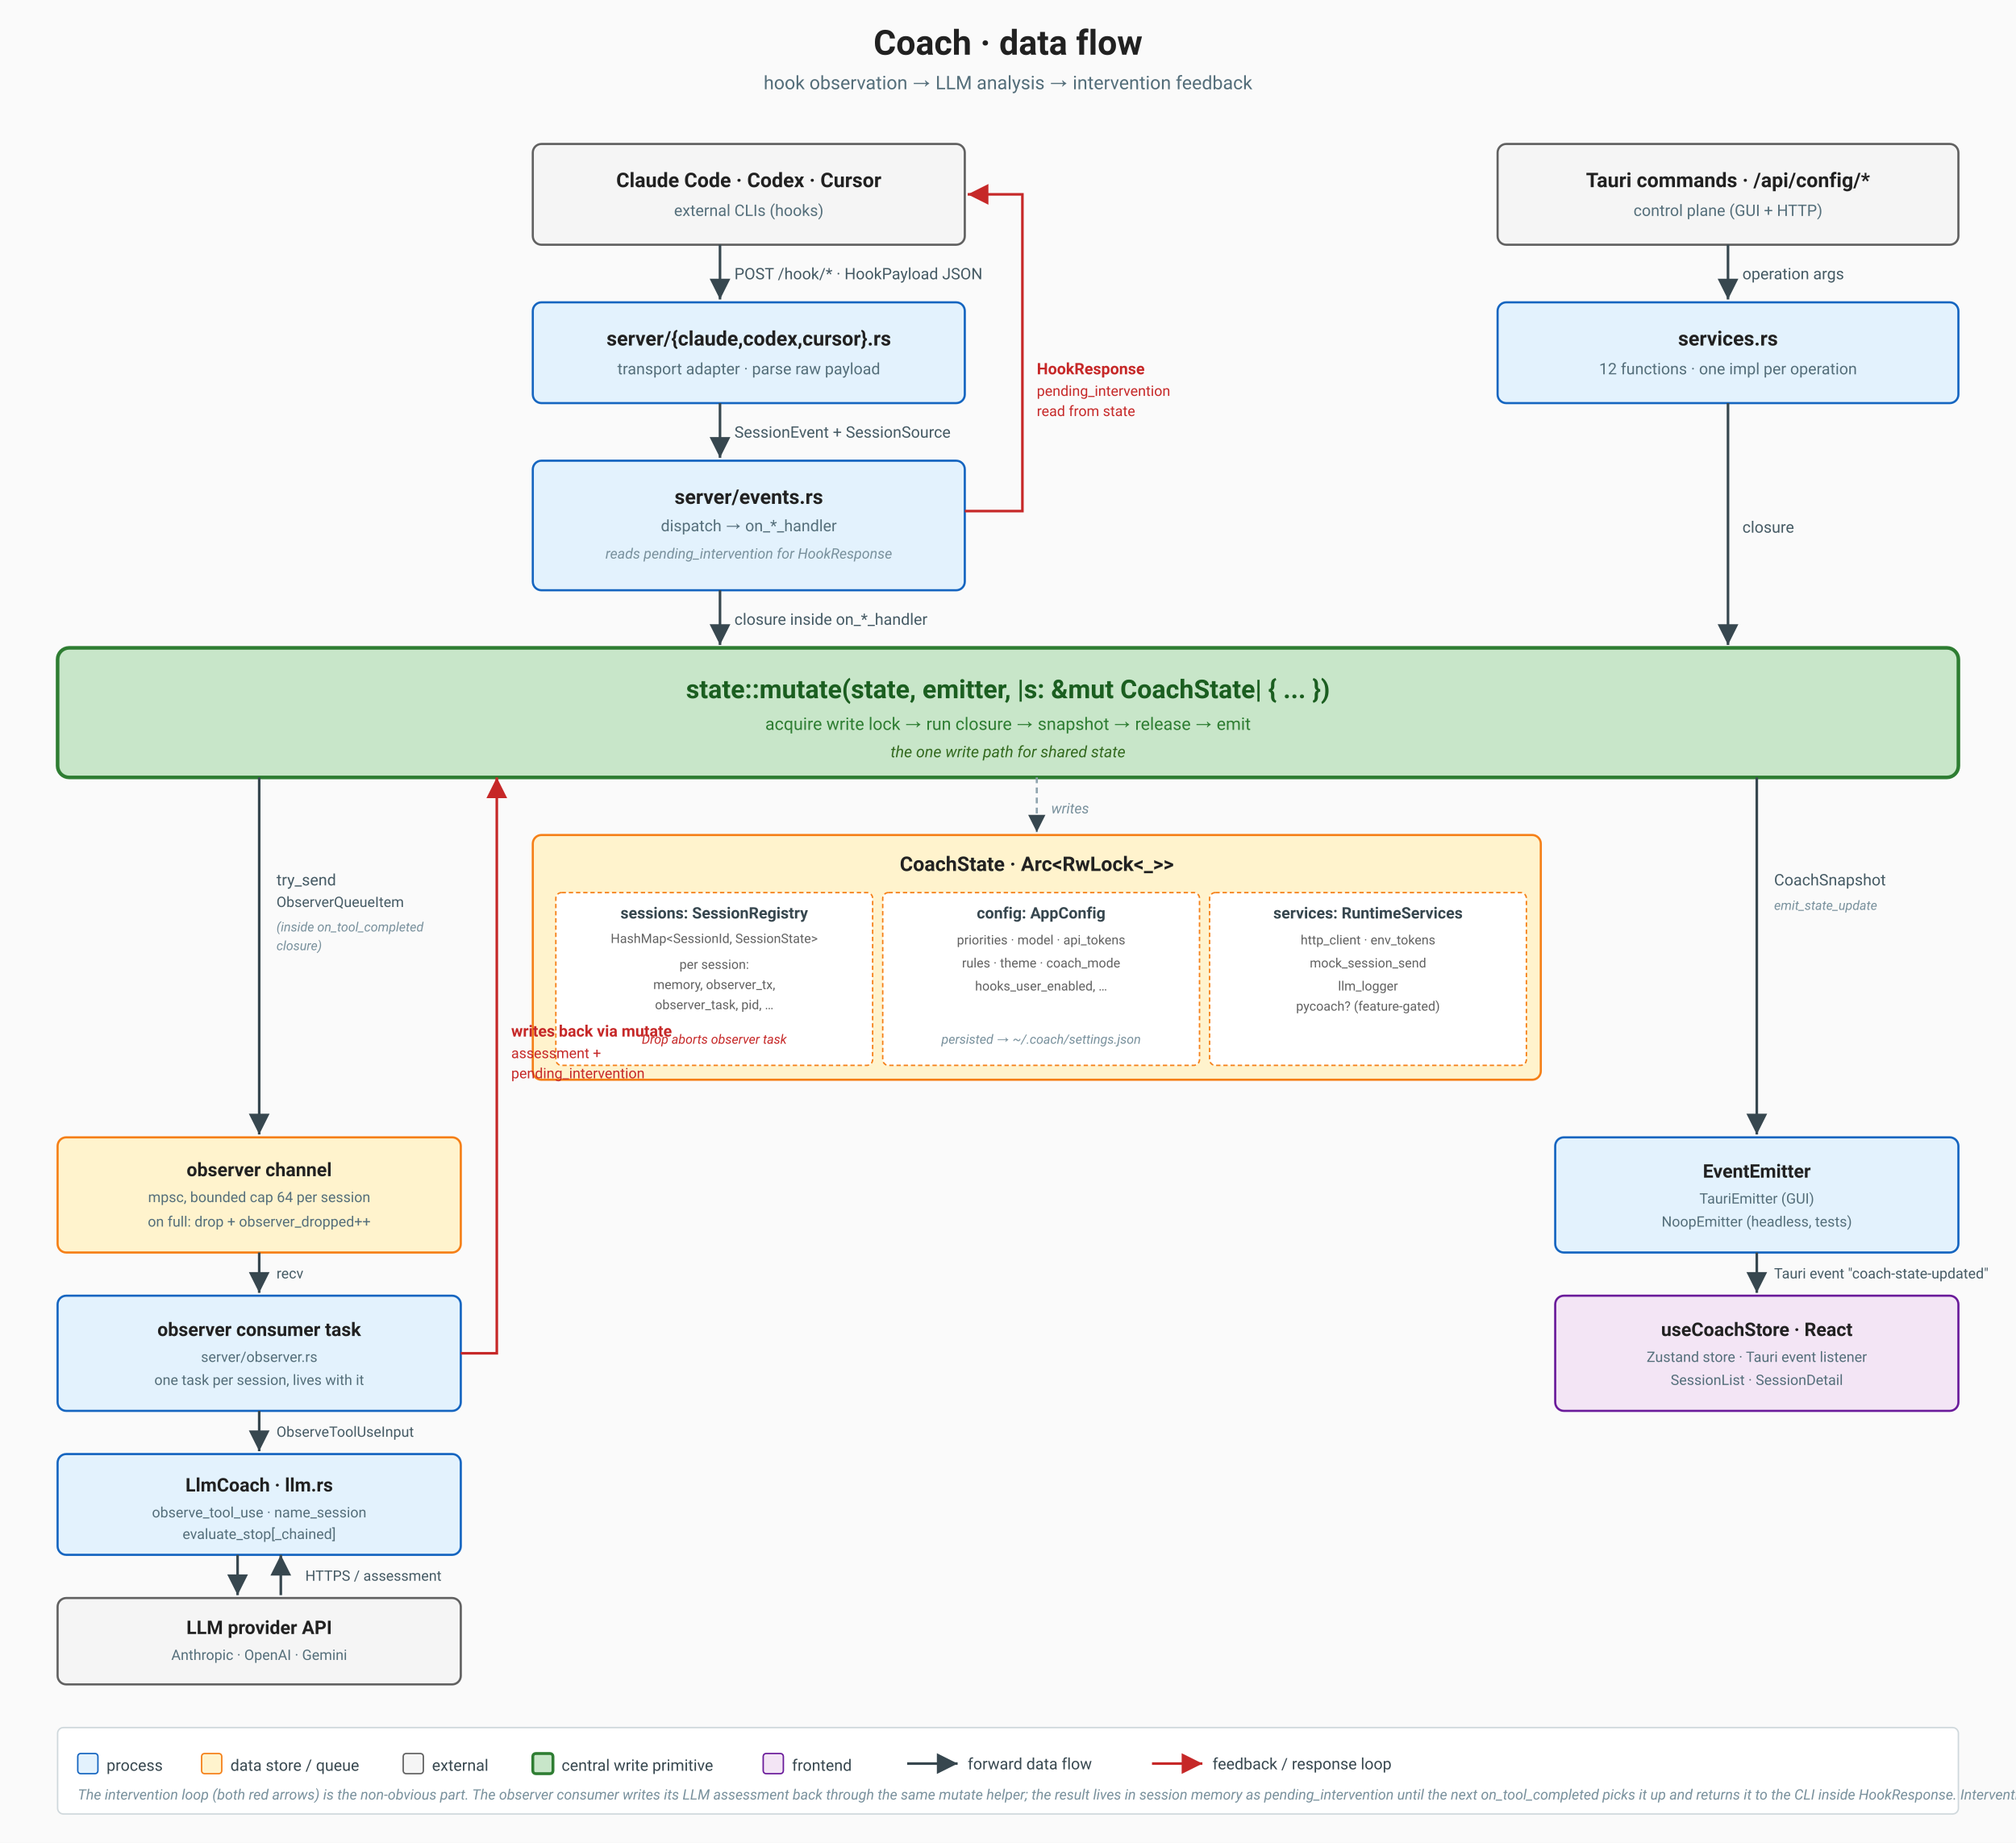
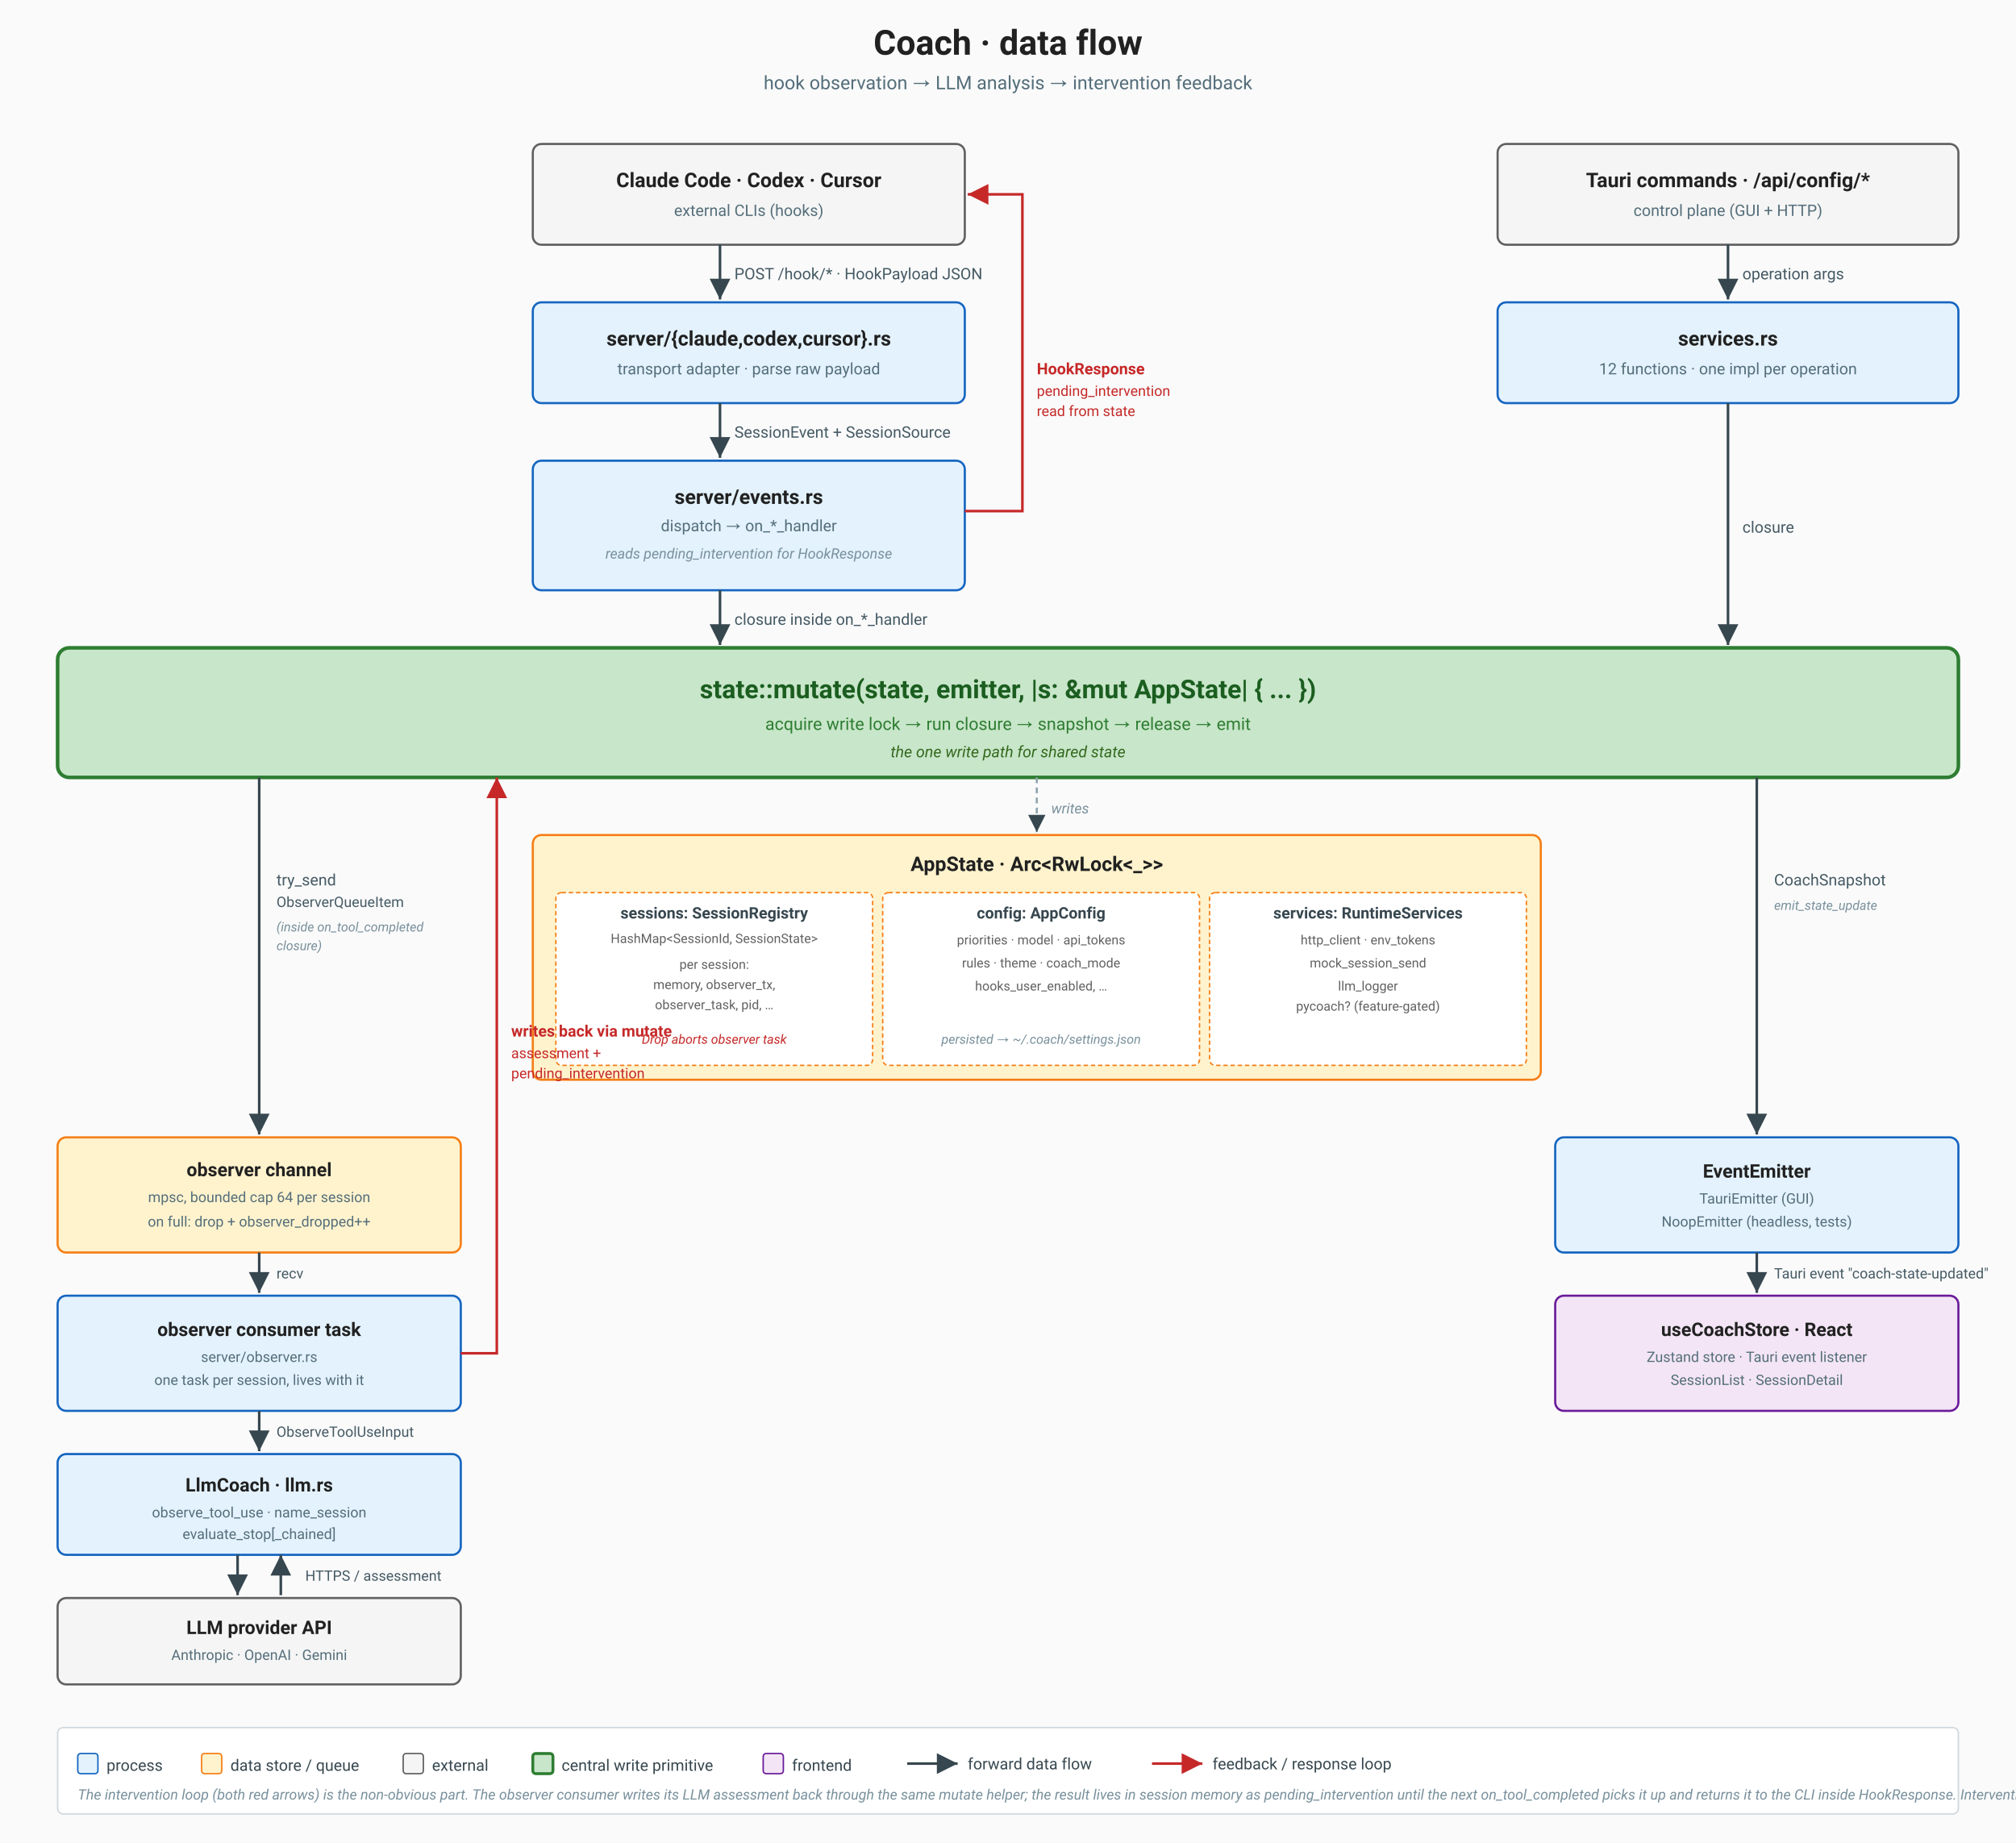
<svg xmlns="http://www.w3.org/2000/svg" viewBox="0 0 1400 1280" font-family="system-ui, -apple-system, 'Segoe UI', Roboto, Helvetica, sans-serif" font-size="13">
  <defs>
    <marker id="arrow" viewBox="0 0 10 10" refX="10" refY="5" markerWidth="8" markerHeight="8" orient="auto">
      <path d="M 0 0 L 10 5 L 0 10 z" fill="#37474f" />
    </marker>
    <marker id="arrowfb" viewBox="0 0 10 10" refX="10" refY="5" markerWidth="8" markerHeight="8" orient="auto">
      <path d="M 0 0 L 10 5 L 0 10 z" fill="#c62828" />
    </marker>
  </defs>
  <rect width="1400" height="1280" fill="#fafafa" />
  <text x="700" y="38" font-size="24" font-weight="700" text-anchor="middle" fill="#212121">Coach  ·  data flow</text>
  <text x="700" y="62" font-size="13" text-anchor="middle" fill="#546e7a">hook observation → LLM analysis → intervention feedback</text>
  <g>
    <rect x="370" y="100" width="300" height="70" rx="6" fill="#f5f5f5" stroke="#616161" stroke-width="1.5" />
    <text x="520" y="130" font-size="14" font-weight="600" text-anchor="middle" fill="#212121">Claude Code · Codex · Cursor</text>
    <text x="520" y="150" font-size="11" text-anchor="middle" fill="#546e7a">external CLIs (hooks)</text>
  </g>
  <g>
    <rect x="1040" y="100" width="320" height="70" rx="6" fill="#f5f5f5" stroke="#616161" stroke-width="1.5" />
    <text x="1200" y="130" font-size="14" font-weight="600" text-anchor="middle" fill="#212121">Tauri commands · /api/config/*</text>
    <text x="1200" y="150" font-size="11" text-anchor="middle" fill="#546e7a">control plane (GUI + HTTP)</text>
  </g>
  <g>
    <rect x="370" y="210" width="300" height="70" rx="6" fill="#e3f2fd" stroke="#1565c0" stroke-width="1.5" />
    <text x="520" y="240" font-size="14" font-weight="600" text-anchor="middle" fill="#212121">server/{claude,codex,cursor}.rs</text>
    <text x="520" y="260" font-size="11" text-anchor="middle" fill="#546e7a">transport adapter  ·  parse raw payload</text>
  </g>
  <g>
    <rect x="1040" y="210" width="320" height="70" rx="6" fill="#e3f2fd" stroke="#1565c0" stroke-width="1.5" />
    <text x="1200" y="240" font-size="14" font-weight="600" text-anchor="middle" fill="#212121">services.rs</text>
    <text x="1200" y="260" font-size="11" text-anchor="middle" fill="#546e7a">12 functions  ·  one impl per operation</text>
  </g>
  <g>
    <rect x="370" y="320" width="300" height="90" rx="6" fill="#e3f2fd" stroke="#1565c0" stroke-width="1.5" />
    <text x="520" y="350" font-size="14" font-weight="600" text-anchor="middle" fill="#212121">server/events.rs</text>
    <text x="520" y="369" font-size="11" text-anchor="middle" fill="#546e7a">dispatch → on_*_handler</text>
    <text x="520" y="388" font-size="10" text-anchor="middle" fill="#78909c" font-style="italic">reads pending_intervention for HookResponse</text>
  </g>
  <g>
    <rect x="40" y="450" width="1320" height="90" rx="8" fill="#c8e6c9" stroke="#2e7d32" stroke-width="2.5" />
-     <text x="700" y="485" font-size="18" font-weight="700" text-anchor="middle" fill="#1b5e20">state::mutate(state, emitter, |s: &amp;mut CoachState| { ... })</text>
+     <text x="700" y="485" font-size="18" font-weight="700" text-anchor="middle" fill="#1b5e20">state::mutate(state, emitter, |s: &amp;mut AppState| { ... })</text>
    <text x="700" y="507" font-size="12" text-anchor="middle" fill="#2e7d32">acquire write lock  →  run closure  →  snapshot  →  release  →  emit</text>
    <text x="700" y="526" font-size="11" text-anchor="middle" fill="#33691e" font-style="italic">the one write path for shared state</text>
  </g>
  <g>
    <rect x="370" y="580" width="700" height="170" rx="6" fill="#fff3cd" stroke="#f57f17" stroke-width="1.5" />
-     <text x="720" y="605" font-size="14" font-weight="600" text-anchor="middle" fill="#212121">CoachState  ·  Arc&lt;RwLock&lt;_&gt;&gt;</text>
+     <text x="720" y="605" font-size="14" font-weight="600" text-anchor="middle" fill="#212121">AppState  ·  Arc&lt;RwLock&lt;_&gt;&gt;</text>
    <rect x="386" y="620" width="220" height="120" rx="4" fill="#ffffff" stroke="#f57f17" stroke-dasharray="3 2" />
    <text x="496" y="638" font-size="11" font-weight="600" text-anchor="middle" fill="#37474f">sessions: SessionRegistry</text>
    <text x="496" y="655" font-size="9" text-anchor="middle" fill="#616161">HashMap&lt;SessionId, SessionState&gt;</text>
    <text x="496" y="673" font-size="9" text-anchor="middle" fill="#616161">per session:</text>
    <text x="496" y="687" font-size="9" text-anchor="middle" fill="#616161">memory, observer_tx,</text>
    <text x="496" y="701" font-size="9" text-anchor="middle" fill="#616161">observer_task, pid, …</text>
    <text x="496" y="725" font-size="9" text-anchor="middle" fill="#c62828" font-style="italic">Drop aborts observer task</text>
    <rect x="613" y="620" width="220" height="120" rx="4" fill="#ffffff" stroke="#f57f17" stroke-dasharray="3 2" />
    <text x="723" y="638" font-size="11" font-weight="600" text-anchor="middle" fill="#37474f">config: AppConfig</text>
    <text x="723" y="656" font-size="9" text-anchor="middle" fill="#616161">priorities · model · api_tokens</text>
    <text x="723" y="672" font-size="9" text-anchor="middle" fill="#616161">rules · theme · coach_mode</text>
    <text x="723" y="688" font-size="9" text-anchor="middle" fill="#616161">hooks_user_enabled, …</text>
    <text x="723" y="725" font-size="9" text-anchor="middle" fill="#78909c" font-style="italic">persisted → ~/.coach/settings.json</text>
    <rect x="840" y="620" width="220" height="120" rx="4" fill="#ffffff" stroke="#f57f17" stroke-dasharray="3 2" />
    <text x="950" y="638" font-size="11" font-weight="600" text-anchor="middle" fill="#37474f">services: RuntimeServices</text>
    <text x="950" y="656" font-size="9" text-anchor="middle" fill="#616161">http_client · env_tokens</text>
    <text x="950" y="672" font-size="9" text-anchor="middle" fill="#616161">mock_session_send</text>
    <text x="950" y="688" font-size="9" text-anchor="middle" fill="#616161">llm_logger</text>
    <text x="950" y="702" font-size="9" text-anchor="middle" fill="#616161">pycoach? (feature-gated)</text>
  </g>
  <g>
    <rect x="40" y="790" width="280" height="80" rx="6" fill="#fff3cd" stroke="#f57f17" stroke-width="1.5" />
    <text x="180" y="817" font-size="13" font-weight="600" text-anchor="middle" fill="#212121">observer channel</text>
    <text x="180" y="835" font-size="10" text-anchor="middle" fill="#546e7a">mpsc, bounded cap 64 per session</text>
    <text x="180" y="852" font-size="10" text-anchor="middle" fill="#546e7a">on full: drop + observer_dropped++</text>
  </g>
  <g>
    <rect x="1080" y="790" width="280" height="80" rx="6" fill="#e3f2fd" stroke="#1565c0" stroke-width="1.5" />
    <text x="1220" y="818" font-size="13" font-weight="600" text-anchor="middle" fill="#212121">EventEmitter</text>
    <text x="1220" y="836" font-size="10" text-anchor="middle" fill="#546e7a">TauriEmitter (GUI)</text>
    <text x="1220" y="852" font-size="10" text-anchor="middle" fill="#546e7a">NoopEmitter (headless, tests)</text>
  </g>
  <g>
    <rect x="40" y="900" width="280" height="80" rx="6" fill="#e3f2fd" stroke="#1565c0" stroke-width="1.5" />
    <text x="180" y="928" font-size="13" font-weight="600" text-anchor="middle" fill="#212121">observer consumer task</text>
    <text x="180" y="946" font-size="10" text-anchor="middle" fill="#546e7a">server/observer.rs</text>
    <text x="180" y="962" font-size="10" text-anchor="middle" fill="#546e7a">one task per session, lives with it</text>
  </g>
  <g>
    <rect x="1080" y="900" width="280" height="80" rx="6" fill="#f3e5f5" stroke="#6a1b9a" stroke-width="1.5" />
    <text x="1220" y="928" font-size="13" font-weight="600" text-anchor="middle" fill="#212121">useCoachStore  ·  React</text>
    <text x="1220" y="946" font-size="10" text-anchor="middle" fill="#546e7a">Zustand store · Tauri event listener</text>
    <text x="1220" y="962" font-size="10" text-anchor="middle" fill="#546e7a">SessionList · SessionDetail</text>
  </g>
  <g>
    <rect x="40" y="1010" width="280" height="70" rx="6" fill="#e3f2fd" stroke="#1565c0" stroke-width="1.5" />
    <text x="180" y="1036" font-size="13" font-weight="600" text-anchor="middle" fill="#212121">LlmCoach  ·  llm.rs</text>
    <text x="180" y="1054" font-size="10" text-anchor="middle" fill="#546e7a">observe_tool_use · name_session</text>
    <text x="180" y="1069" font-size="10" text-anchor="middle" fill="#546e7a">evaluate_stop[_chained]</text>
  </g>
  <g>
    <rect x="40" y="1110" width="280" height="60" rx="6" fill="#f5f5f5" stroke="#616161" stroke-width="1.5" />
    <text x="180" y="1135" font-size="13" font-weight="600" text-anchor="middle" fill="#212121">LLM provider API</text>
    <text x="180" y="1153" font-size="10" text-anchor="middle" fill="#546e7a">Anthropic · OpenAI · Gemini</text>
  </g>
  <line x1="500" y1="170" x2="500" y2="208" stroke="#37474f" stroke-width="1.8" marker-end="url(#arrow)" />
  <text x="510" y="194" font-size="11" fill="#455a64">POST /hook/*  ·  HookPayload JSON</text>
  <line x1="500" y1="280" x2="500" y2="318" stroke="#37474f" stroke-width="1.8" marker-end="url(#arrow)" />
  <text x="510" y="304" font-size="11" fill="#455a64">SessionEvent + SessionSource</text>
  <line x1="500" y1="410" x2="500" y2="448" stroke="#37474f" stroke-width="1.8" marker-end="url(#arrow)" />
  <text x="510" y="434" font-size="11" fill="#455a64">closure inside on_*_handler</text>
  <polyline points="670,355 710,355 710,135 672,135" fill="none" stroke="#c62828" stroke-width="1.8" marker-end="url(#arrowfb)" />
  <text x="720" y="260" font-size="11" fill="#c62828" font-weight="600">HookResponse</text>
  <text x="720" y="275" font-size="10" fill="#c62828">pending_intervention</text>
  <text x="720" y="289" font-size="10" fill="#c62828">read from state</text>
  <line x1="1200" y1="170" x2="1200" y2="208" stroke="#37474f" stroke-width="1.8" marker-end="url(#arrow)" />
  <text x="1210" y="194" font-size="11" fill="#455a64">operation args</text>
  <line x1="1200" y1="280" x2="1200" y2="448" stroke="#37474f" stroke-width="1.8" marker-end="url(#arrow)" />
  <text x="1210" y="370" font-size="11" fill="#455a64">closure</text>
  <line x1="720" y1="540" x2="720" y2="578" stroke="#90a4ae" stroke-width="1.5" stroke-dasharray="4 3" marker-end="url(#arrow)" />
  <text x="730" y="565" font-size="10" fill="#78909c" font-style="italic">writes</text>
  <line x1="180" y1="540" x2="180" y2="788" stroke="#37474f" stroke-width="1.8" marker-end="url(#arrow)" />
  <text x="192" y="615" font-size="11" fill="#455a64">try_send</text>
  <text x="192" y="630" font-size="10" fill="#455a64">ObserverQueueItem</text>
  <text x="192" y="647" font-size="9" fill="#78909c" font-style="italic">(inside on_tool_completed</text>
  <text x="192" y="660" font-size="9" fill="#78909c" font-style="italic">closure)</text>
  <line x1="1220" y1="540" x2="1220" y2="788" stroke="#37474f" stroke-width="1.8" marker-end="url(#arrow)" />
  <text x="1232" y="615" font-size="11" fill="#455a64">CoachSnapshot</text>
  <text x="1232" y="632" font-size="9" fill="#78909c" font-style="italic">emit_state_update</text>
  <line x1="180" y1="870" x2="180" y2="898" stroke="#37474f" stroke-width="1.8" marker-end="url(#arrow)" />
  <text x="192" y="888" font-size="10" fill="#455a64">recv</text>
  <line x1="180" y1="980" x2="180" y2="1008" stroke="#37474f" stroke-width="1.8" marker-end="url(#arrow)" />
  <text x="192" y="998" font-size="10" fill="#455a64">ObserveToolUseInput</text>
  <line x1="165" y1="1080" x2="165" y2="1108" stroke="#37474f" stroke-width="1.8" marker-end="url(#arrow)" />
  <line x1="195" y1="1108" x2="195" y2="1080" stroke="#37474f" stroke-width="1.8" marker-end="url(#arrow)" />
  <text x="212" y="1098" font-size="10" fill="#455a64">HTTPS / assessment</text>
  <polyline points="320,940 345,940 345,540" fill="none" stroke="#c62828" stroke-width="1.8" marker-end="url(#arrowfb)" />
  <text x="355" y="720" font-size="11" fill="#c62828" font-weight="600">writes back via mutate</text>
  <text x="355" y="735" font-size="10" fill="#c62828">assessment +</text>
  <text x="355" y="749" font-size="10" fill="#c62828">pending_intervention</text>
  <line x1="1220" y1="870" x2="1220" y2="898" stroke="#37474f" stroke-width="1.8" marker-end="url(#arrow)" />
  <text x="1232" y="888" font-size="10" fill="#455a64">Tauri event "coach-state-updated"</text>
  <g transform="translate(40, 1200)">
    <rect x="0" y="0" width="1320" height="60" fill="#ffffff" stroke="#cfd8dc" stroke-width="1" rx="4" />
    <rect x="14" y="18" width="14" height="14" fill="#e3f2fd" stroke="#1565c0" rx="2" />
    <text x="34" y="30" font-size="11" fill="#37474f">process</text>
    <rect x="100" y="18" width="14" height="14" fill="#fff3cd" stroke="#f57f17" rx="2" />
    <text x="120" y="30" font-size="11" fill="#37474f">data store / queue</text>
    <rect x="240" y="18" width="14" height="14" fill="#f5f5f5" stroke="#616161" rx="2" />
    <text x="260" y="30" font-size="11" fill="#37474f">external</text>
    <rect x="330" y="18" width="14" height="14" fill="#c8e6c9" stroke="#2e7d32" stroke-width="2" rx="2" />
    <text x="350" y="30" font-size="11" fill="#37474f">central write primitive</text>
    <rect x="490" y="18" width="14" height="14" fill="#f3e5f5" stroke="#6a1b9a" rx="2" />
    <text x="510" y="30" font-size="11" fill="#37474f">frontend</text>
    <line x1="590" y1="25" x2="625" y2="25" stroke="#37474f" stroke-width="1.8" marker-end="url(#arrow)" />
    <text x="632" y="29" font-size="11" fill="#37474f">forward data flow</text>
    <line x1="760" y1="25" x2="795" y2="25" stroke="#c62828" stroke-width="1.8" marker-end="url(#arrowfb)" />
    <text x="802" y="29" font-size="11" fill="#37474f">feedback / response loop</text>
    <text x="14" y="50" font-size="10" fill="#78909c" font-style="italic">The intervention loop (both red arrows) is the non-obvious part. The observer consumer writes its LLM assessment back through the same mutate helper; the result lives in session memory as pending_intervention until the next on_tool_completed picks it up and returns it to the CLI inside HookResponse. Interventions are pulled by the next hook, never pushed.</text>
  </g>
</svg>
